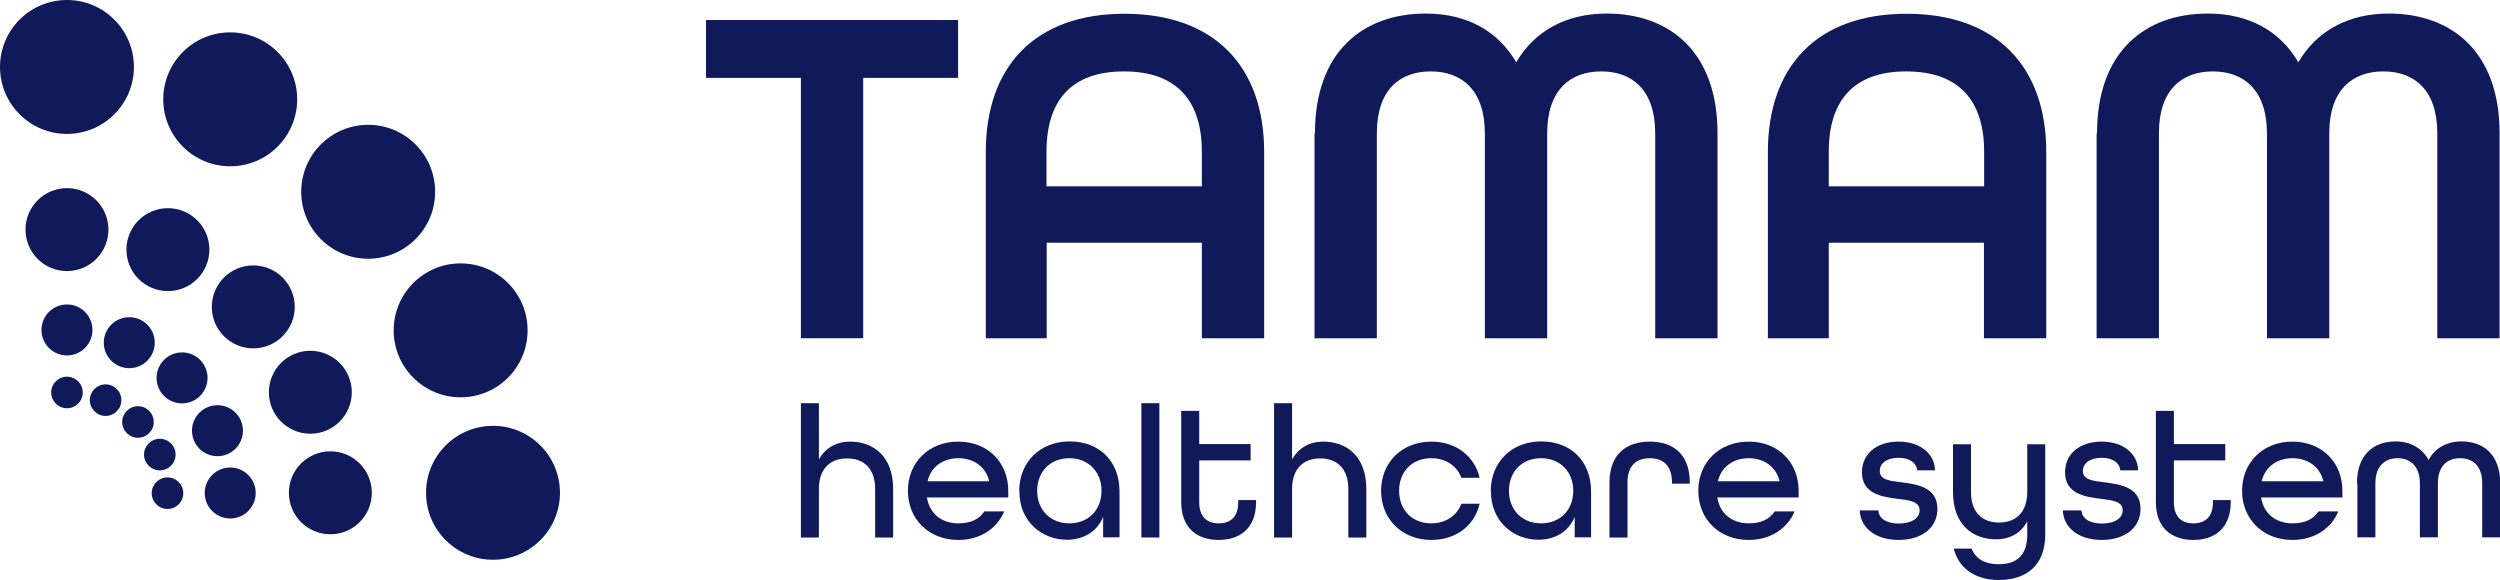
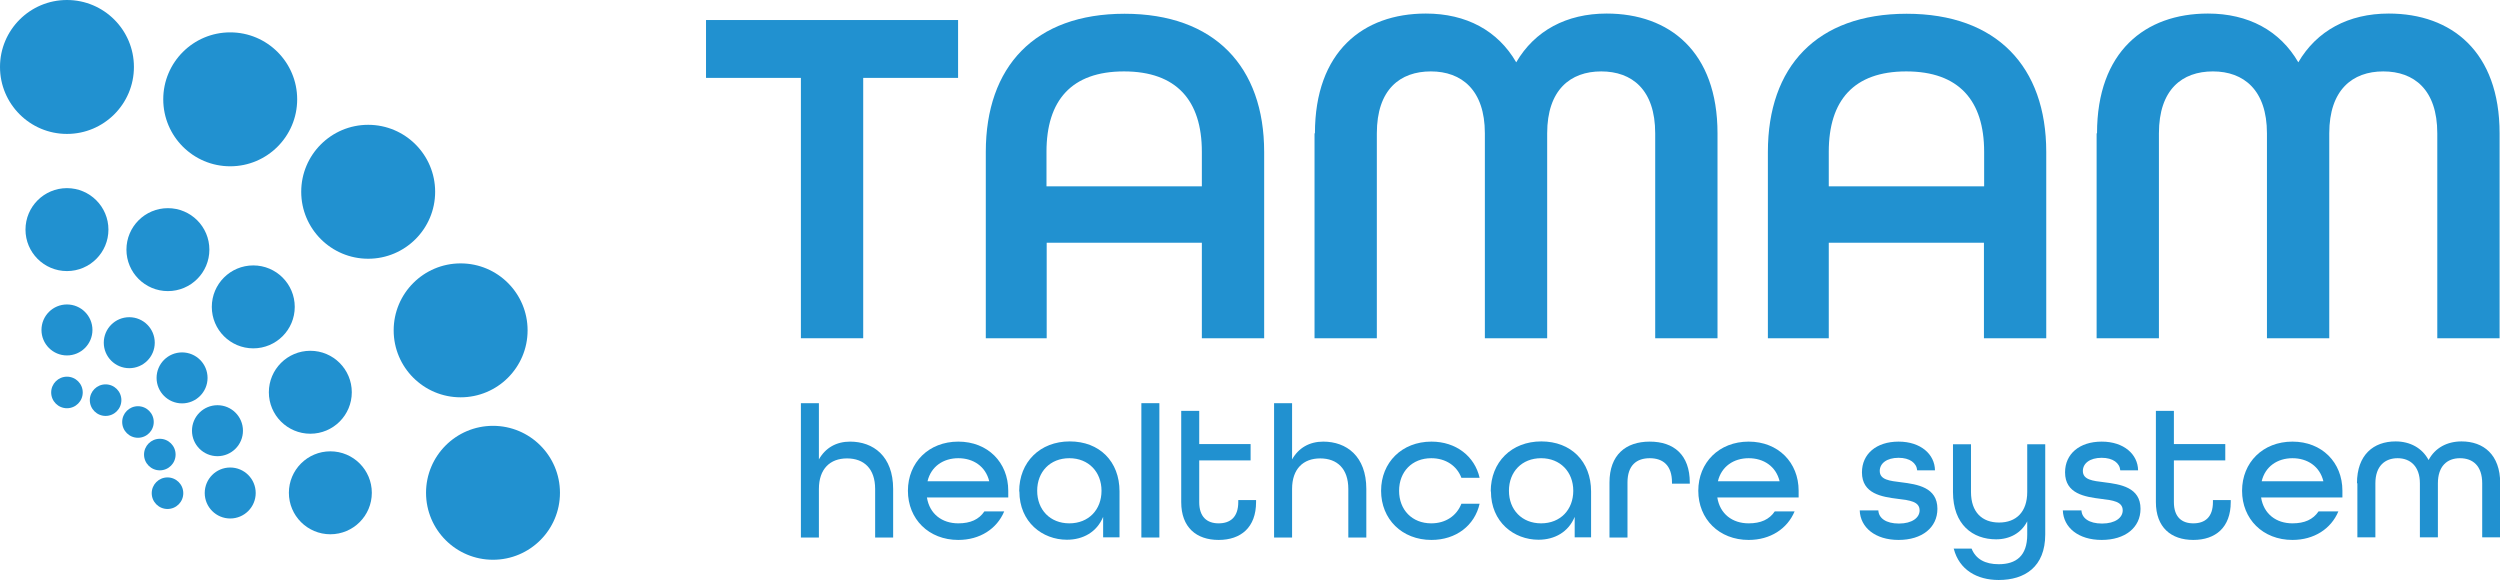
<svg xmlns="http://www.w3.org/2000/svg" id="Layer_1" data-name="Layer 1" viewBox="0 0 123.58 28.66">
  <defs>
    <style>
      .cls-1 {
-         fill: #10195A;
+         fill: #2191D0;
      }

      .cls-2 {
-         fill: #10195A;
+         fill: #2191D0;
      }
    </style>
  </defs>
  <g>
    <path class="cls-2" d="M39.59,19.93h.89v2.78c.32-.57.86-.88,1.54-.88,1.15,0,2.13.72,2.13,2.34v2.4h-.89v-2.4c0-1-.55-1.51-1.39-1.51s-1.39.52-1.39,1.51v2.4h-.89v-6.64Z" />
    <path class="cls-2" d="M44.88,24.26c0-1.4,1.03-2.43,2.49-2.43s2.47,1.03,2.47,2.43v.33h-4.02c.13.82.75,1.28,1.55,1.28.6,0,1.02-.19,1.29-.59h.98c-.36.86-1.2,1.41-2.27,1.41-1.46,0-2.49-1.03-2.49-2.43ZM48.9,23.79c-.18-.74-.79-1.14-1.53-1.14s-1.35.41-1.52,1.14h3.06Z" />
    <path class="cls-2" d="M50.38,24.29c0-1.45,1.03-2.47,2.5-2.47s2.46.99,2.46,2.47v2.27h-.81v-1.01c-.31.75-.99,1.13-1.79,1.13-1.21,0-2.35-.87-2.35-2.39ZM54.45,24.26c0-.93-.64-1.61-1.59-1.61s-1.59.67-1.59,1.61.64,1.61,1.59,1.61,1.59-.67,1.59-1.61Z" />
    <path class="cls-2" d="M56.42,19.93h.89v6.64h-.89v-6.64Z" />
    <path class="cls-2" d="M58.39,24.82v-4.51h.89v1.64h2.54v.81h-2.54v2.06c0,.73.38,1.05.96,1.05s.97-.31.97-1.05v-.1h.88v.1c0,1.25-.75,1.87-1.85,1.87s-1.85-.62-1.85-1.87Z" />
    <path class="cls-2" d="M62.98,19.93h.89v2.78c.32-.57.86-.88,1.54-.88,1.15,0,2.13.72,2.13,2.34v2.4h-.89v-2.4c0-1-.55-1.51-1.39-1.51s-1.39.52-1.39,1.51v2.4h-.89v-6.64Z" />
    <path class="cls-2" d="M68.27,24.26c0-1.4,1.03-2.43,2.49-2.43,1.22,0,2.14.73,2.38,1.79h-.9c-.22-.59-.77-.97-1.49-.97-.95,0-1.59.67-1.59,1.61s.64,1.61,1.59,1.61c.72,0,1.26-.38,1.49-.97h.9c-.24,1.07-1.16,1.79-2.38,1.79-1.46,0-2.49-1.03-2.49-2.43Z" />
    <path class="cls-2" d="M73.69,24.29c0-1.45,1.03-2.47,2.5-2.47s2.46.99,2.46,2.47v2.27h-.81v-1.01c-.31.75-.99,1.13-1.79,1.13-1.21,0-2.35-.87-2.35-2.39ZM77.77,24.26c0-.93-.64-1.61-1.59-1.61s-1.59.67-1.59,1.61.64,1.61,1.59,1.61,1.59-.67,1.59-1.61Z" />
    <path class="cls-2" d="M79.56,23.85c0-1.36.8-2.02,1.99-2.02s1.98.65,1.98,2.03v.05h-.88v-.06c0-.85-.45-1.2-1.1-1.2s-1.1.35-1.1,1.2v2.72h-.89v-2.72Z" />
    <path class="cls-2" d="M83.95,24.26c0-1.4,1.03-2.43,2.49-2.43s2.47,1.03,2.47,2.43v.33h-4.02c.13.82.75,1.28,1.55,1.28.6,0,1.02-.19,1.29-.59h.98c-.36.86-1.2,1.41-2.27,1.41-1.46,0-2.49-1.03-2.49-2.43ZM87.97,23.79c-.18-.74-.79-1.14-1.53-1.14s-1.35.41-1.52,1.14h3.06Z" />
    <path class="cls-2" d="M91.95,25.23h.9c.02.38.37.65,1.02.65s1.02-.29,1.02-.65c0-.44-.49-.5-1.07-.57-.8-.1-1.78-.25-1.78-1.31,0-.91.71-1.52,1.81-1.52s1.79.63,1.8,1.42h-.88c-.03-.36-.36-.62-.92-.62-.59,0-.93.28-.93.65,0,.44.49.49,1.06.56.8.1,1.79.25,1.79,1.31,0,.93-.76,1.54-1.92,1.54s-1.89-.62-1.92-1.46Z" />
    <path class="cls-2" d="M96.57,27.12h.89c.21.52.67.77,1.34.77.86,0,1.41-.41,1.41-1.46v-.66c-.29.57-.85.89-1.54.89-1.15,0-2.13-.72-2.13-2.34v-2.36h.89v2.36c0,1,.55,1.51,1.39,1.51s1.39-.52,1.39-1.51v-2.36h.89v4.46c0,1.61-1.02,2.25-2.3,2.25-1.07,0-1.95-.5-2.22-1.54Z" />
    <path class="cls-2" d="M101.99,25.23h.9c.02.38.37.65,1.02.65s1.02-.29,1.02-.65c0-.44-.49-.5-1.07-.57-.8-.1-1.78-.25-1.78-1.31,0-.91.71-1.52,1.81-1.52s1.79.63,1.8,1.42h-.88c-.03-.36-.36-.62-.92-.62-.59,0-.93.28-.93.65,0,.44.49.49,1.06.56.8.1,1.79.25,1.79,1.31,0,.93-.76,1.54-1.92,1.54s-1.89-.62-1.92-1.46Z" />
    <path class="cls-2" d="M106.57,24.82v-4.51h.89v1.64h2.54v.81h-2.54v2.06c0,.73.38,1.05.96,1.05s.97-.31.97-1.05v-.1h.88v.1c0,1.25-.75,1.87-1.85,1.87s-1.85-.62-1.85-1.87Z" />
    <path class="cls-2" d="M110.83,24.26c0-1.4,1.03-2.43,2.49-2.43s2.47,1.03,2.47,2.43v.33h-4.02c.13.82.75,1.28,1.55,1.28.6,0,1.02-.19,1.29-.59h.98c-.36.86-1.2,1.41-2.27,1.41-1.46,0-2.49-1.03-2.49-2.43ZM114.85,23.79c-.18-.74-.79-1.14-1.53-1.14s-1.35.41-1.52,1.14h3.06Z" />
    <path class="cls-2" d="M116.51,23.89c0-1.41.82-2.07,1.91-2.07.71,0,1.31.32,1.63.92.32-.6.91-.92,1.63-.92,1.08,0,1.91.65,1.91,2.07v2.67h-.89v-2.67c0-.86-.46-1.24-1.1-1.24s-1.09.4-1.09,1.24v2.67h-.89v-2.67c0-.84-.48-1.24-1.1-1.24s-1.1.38-1.1,1.24v2.67h-.89v-2.67Z" />
  </g>
  <g>
    <path class="cls-2" d="M39.59,3.85h-4.69V.99h12.46v2.86h-4.69v12.87h-3.08V3.85Z" />
    <path class="cls-2" d="M48.73,7.51c0-4.21,2.41-6.83,6.86-6.83s6.9,2.62,6.9,6.83v9.21h-3.08v-4.72h-7.67v4.72h-3.01V7.51ZM59.41,9.21v-1.71c0-2.53-1.25-3.97-3.85-3.97s-3.83,1.44-3.83,3.97v1.71h7.67Z" />
    <path class="cls-2" d="M65,6.59c0-4.04,2.38-5.92,5.48-5.92,2,0,3.56.84,4.47,2.41.91-1.56,2.48-2.41,4.47-2.41,3.1,0,5.48,1.88,5.48,5.92v10.13h-3.08V6.59c0-2.16-1.15-3.06-2.67-3.06s-2.67.91-2.67,3.06v10.13h-3.08V6.59c0-2.14-1.15-3.06-2.67-3.06s-2.67.89-2.67,3.06v10.13h-3.08V6.59Z" />
    <path class="cls-2" d="M87.39,7.51c0-4.21,2.41-6.83,6.86-6.83s6.9,2.62,6.9,6.83v9.21h-3.08v-4.72h-7.67v4.72h-3.01V7.51ZM98.08,9.21v-1.71c0-2.53-1.25-3.97-3.85-3.97s-3.83,1.44-3.83,3.97v1.71h7.67Z" />
    <path class="cls-2" d="M103.66,6.59c0-4.04,2.38-5.92,5.48-5.92,2,0,3.56.84,4.47,2.41.91-1.56,2.48-2.41,4.47-2.41,3.1,0,5.48,1.88,5.48,5.92v10.13h-3.08V6.59c0-2.16-1.15-3.06-2.67-3.06s-2.67.91-2.67,3.06v10.13h-3.08V6.59c0-2.14-1.15-3.06-2.67-3.06s-2.67.89-2.67,3.06v10.13h-3.08V6.59Z" />
  </g>
  <g>
    <circle class="cls-1" cx="3.31" cy="19.4" r=".78" />
    <circle class="cls-1" cx="3.31" cy="16.31" r="1.26" />
    <circle class="cls-1" cx="3.31" cy="11.35" r="2.05" />
    <circle class="cls-1" cx="3.31" cy="3.31" r="3.31" />
    <circle class="cls-1" cx="11.38" cy="4.91" r="3.31" />
    <circle class="cls-1" cx="18.2" cy="9.48" r="3.31" />
    <circle class="cls-1" cx="22.77" cy="16.33" r="3.31" />
    <circle class="cls-1" cx="24.37" cy="24.36" r="3.31" />
    <circle class="cls-1" cx="8.3" cy="12.34" r="2.05" />
    <circle class="cls-1" cx="12.52" cy="15.17" r="2.05" />
    <circle class="cls-1" cx="15.34" cy="19.39" r="2.05" />
    <circle class="cls-1" cx="16.33" cy="24.36" r="2.05" />
    <circle class="cls-1" cx="6.39" cy="16.94" r="1.26" />
    <circle class="cls-1" cx="9" cy="18.68" r="1.26" />
    <circle class="cls-1" cx="10.75" cy="21.29" r="1.26" />
    <circle class="cls-1" cx="11.38" cy="24.37" r="1.26" />
    <circle class="cls-1" cx="5.22" cy="19.78" r=".78" />
    <circle class="cls-1" cx="6.82" cy="20.86" r=".78" />
    <circle class="cls-1" cx="7.9" cy="22.47" r=".78" />
    <circle class="cls-1" cx="8.28" cy="24.38" r=".78" />
  </g>
</svg>
